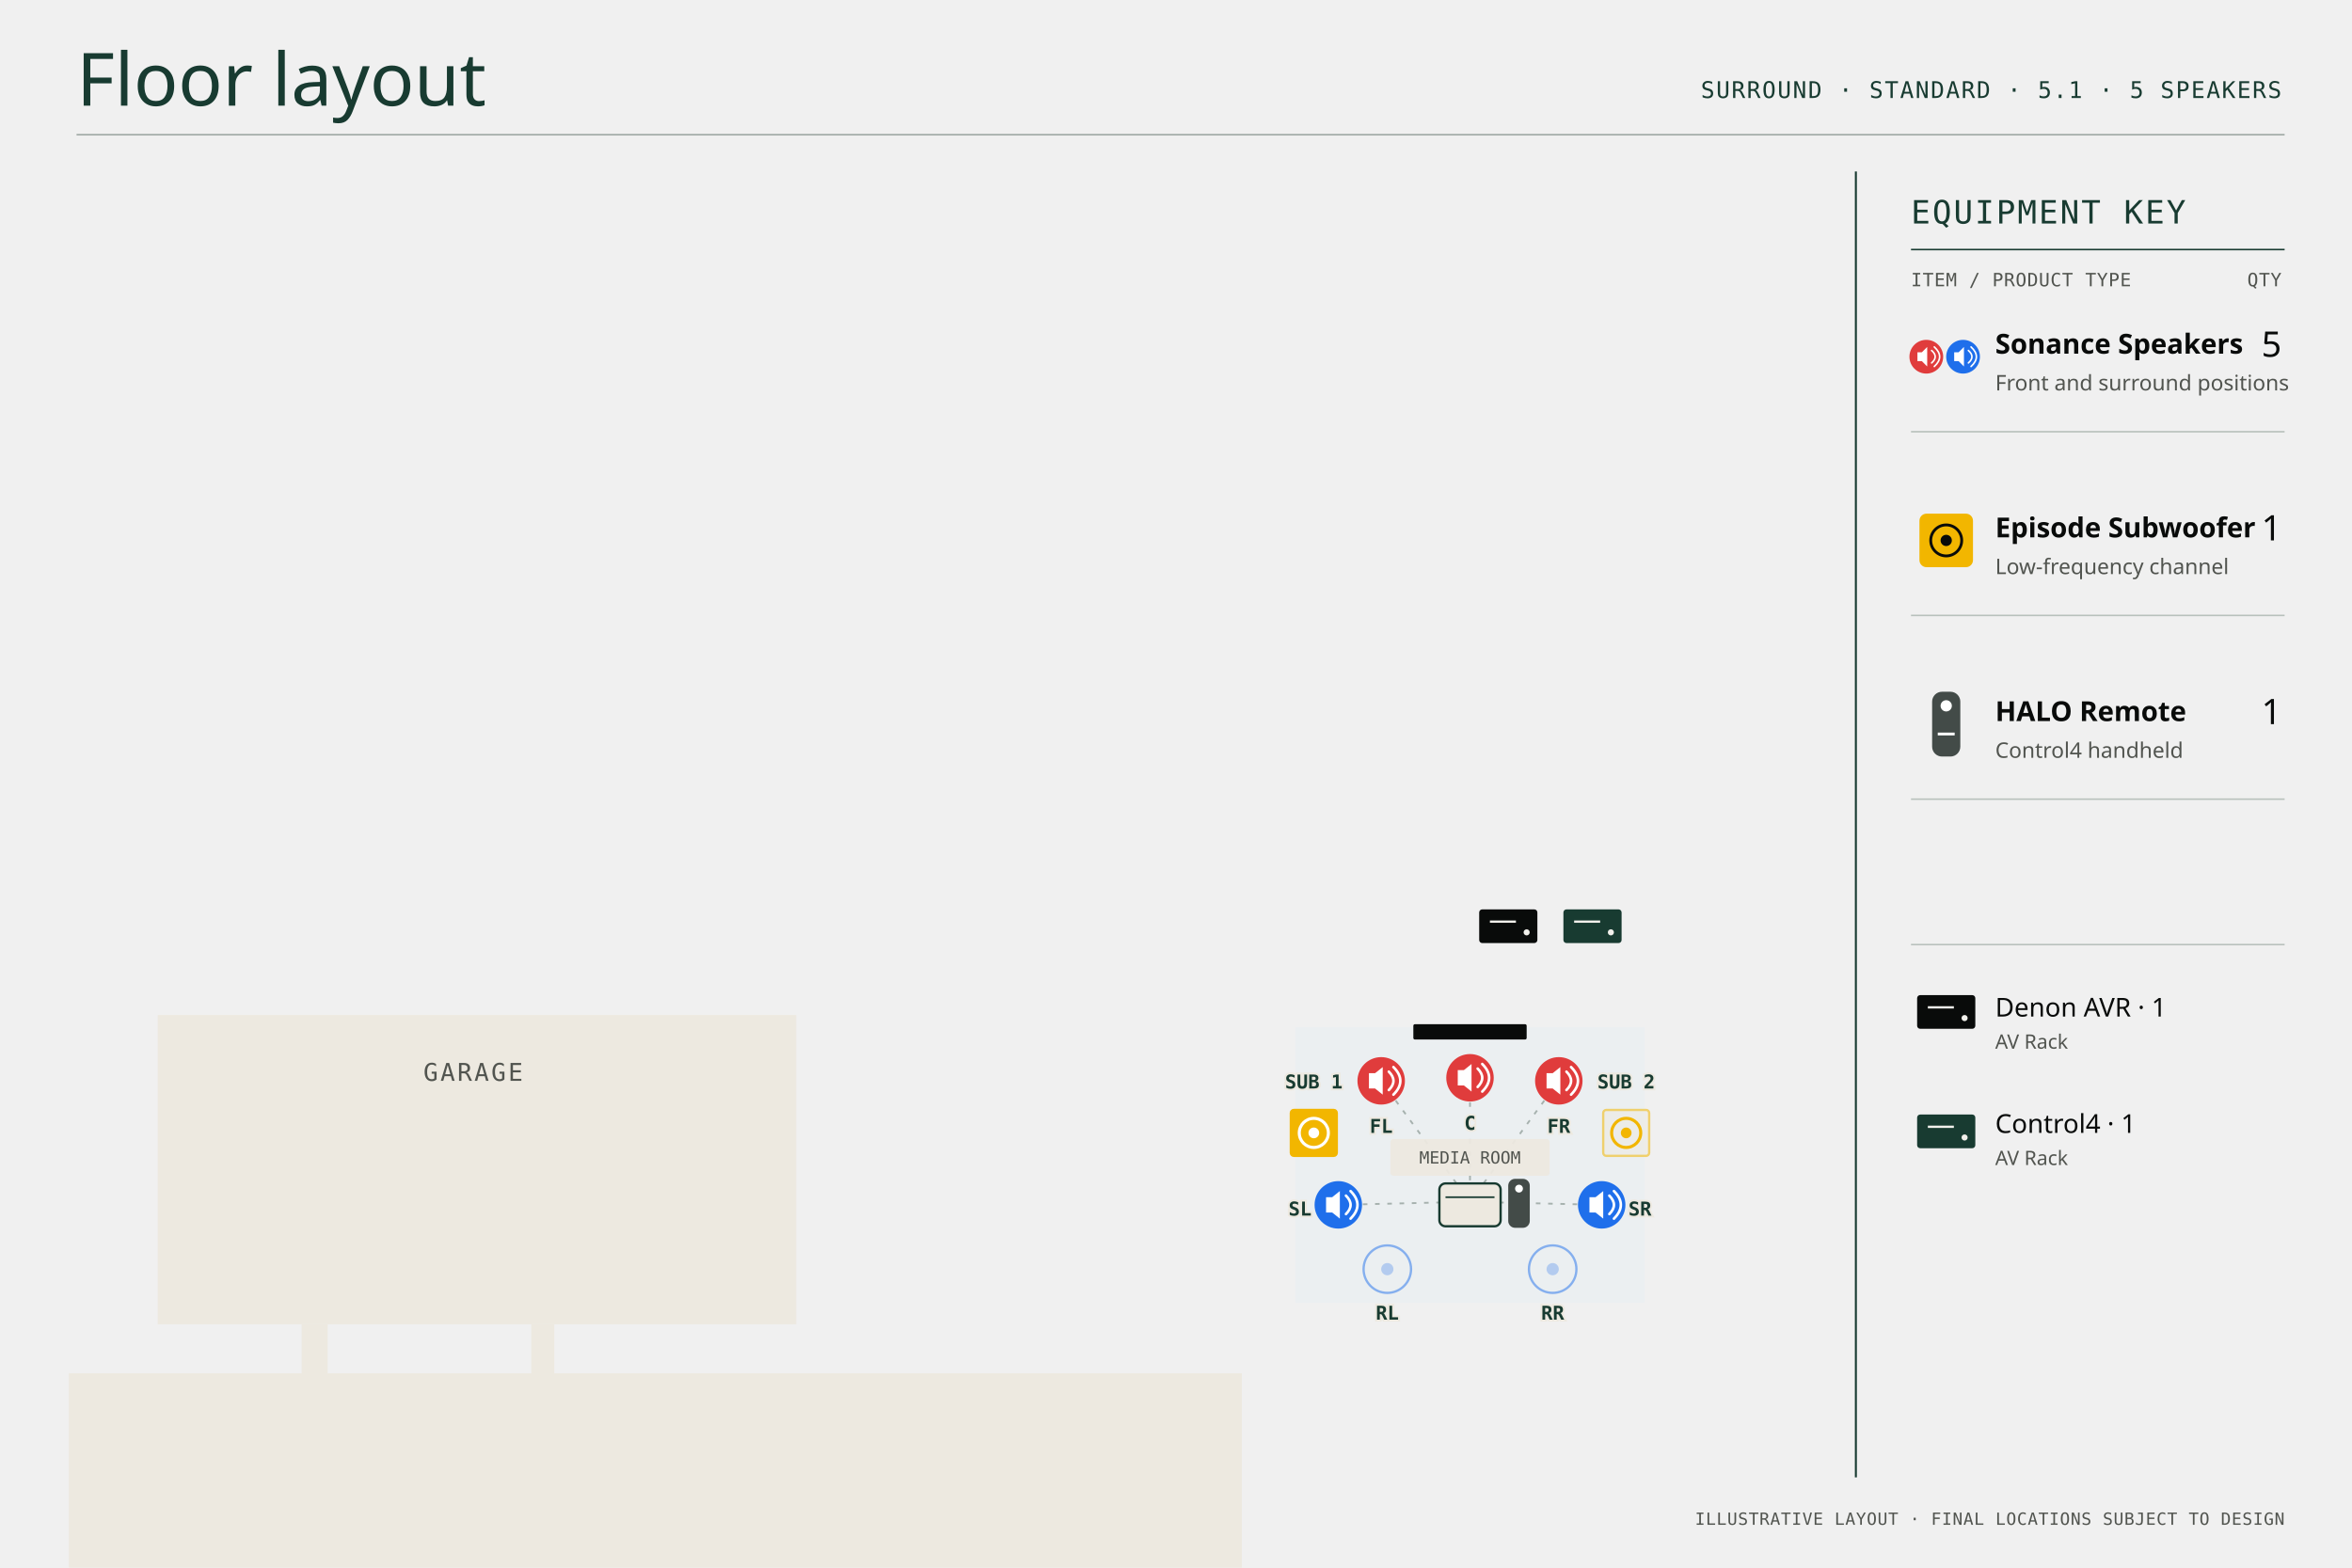
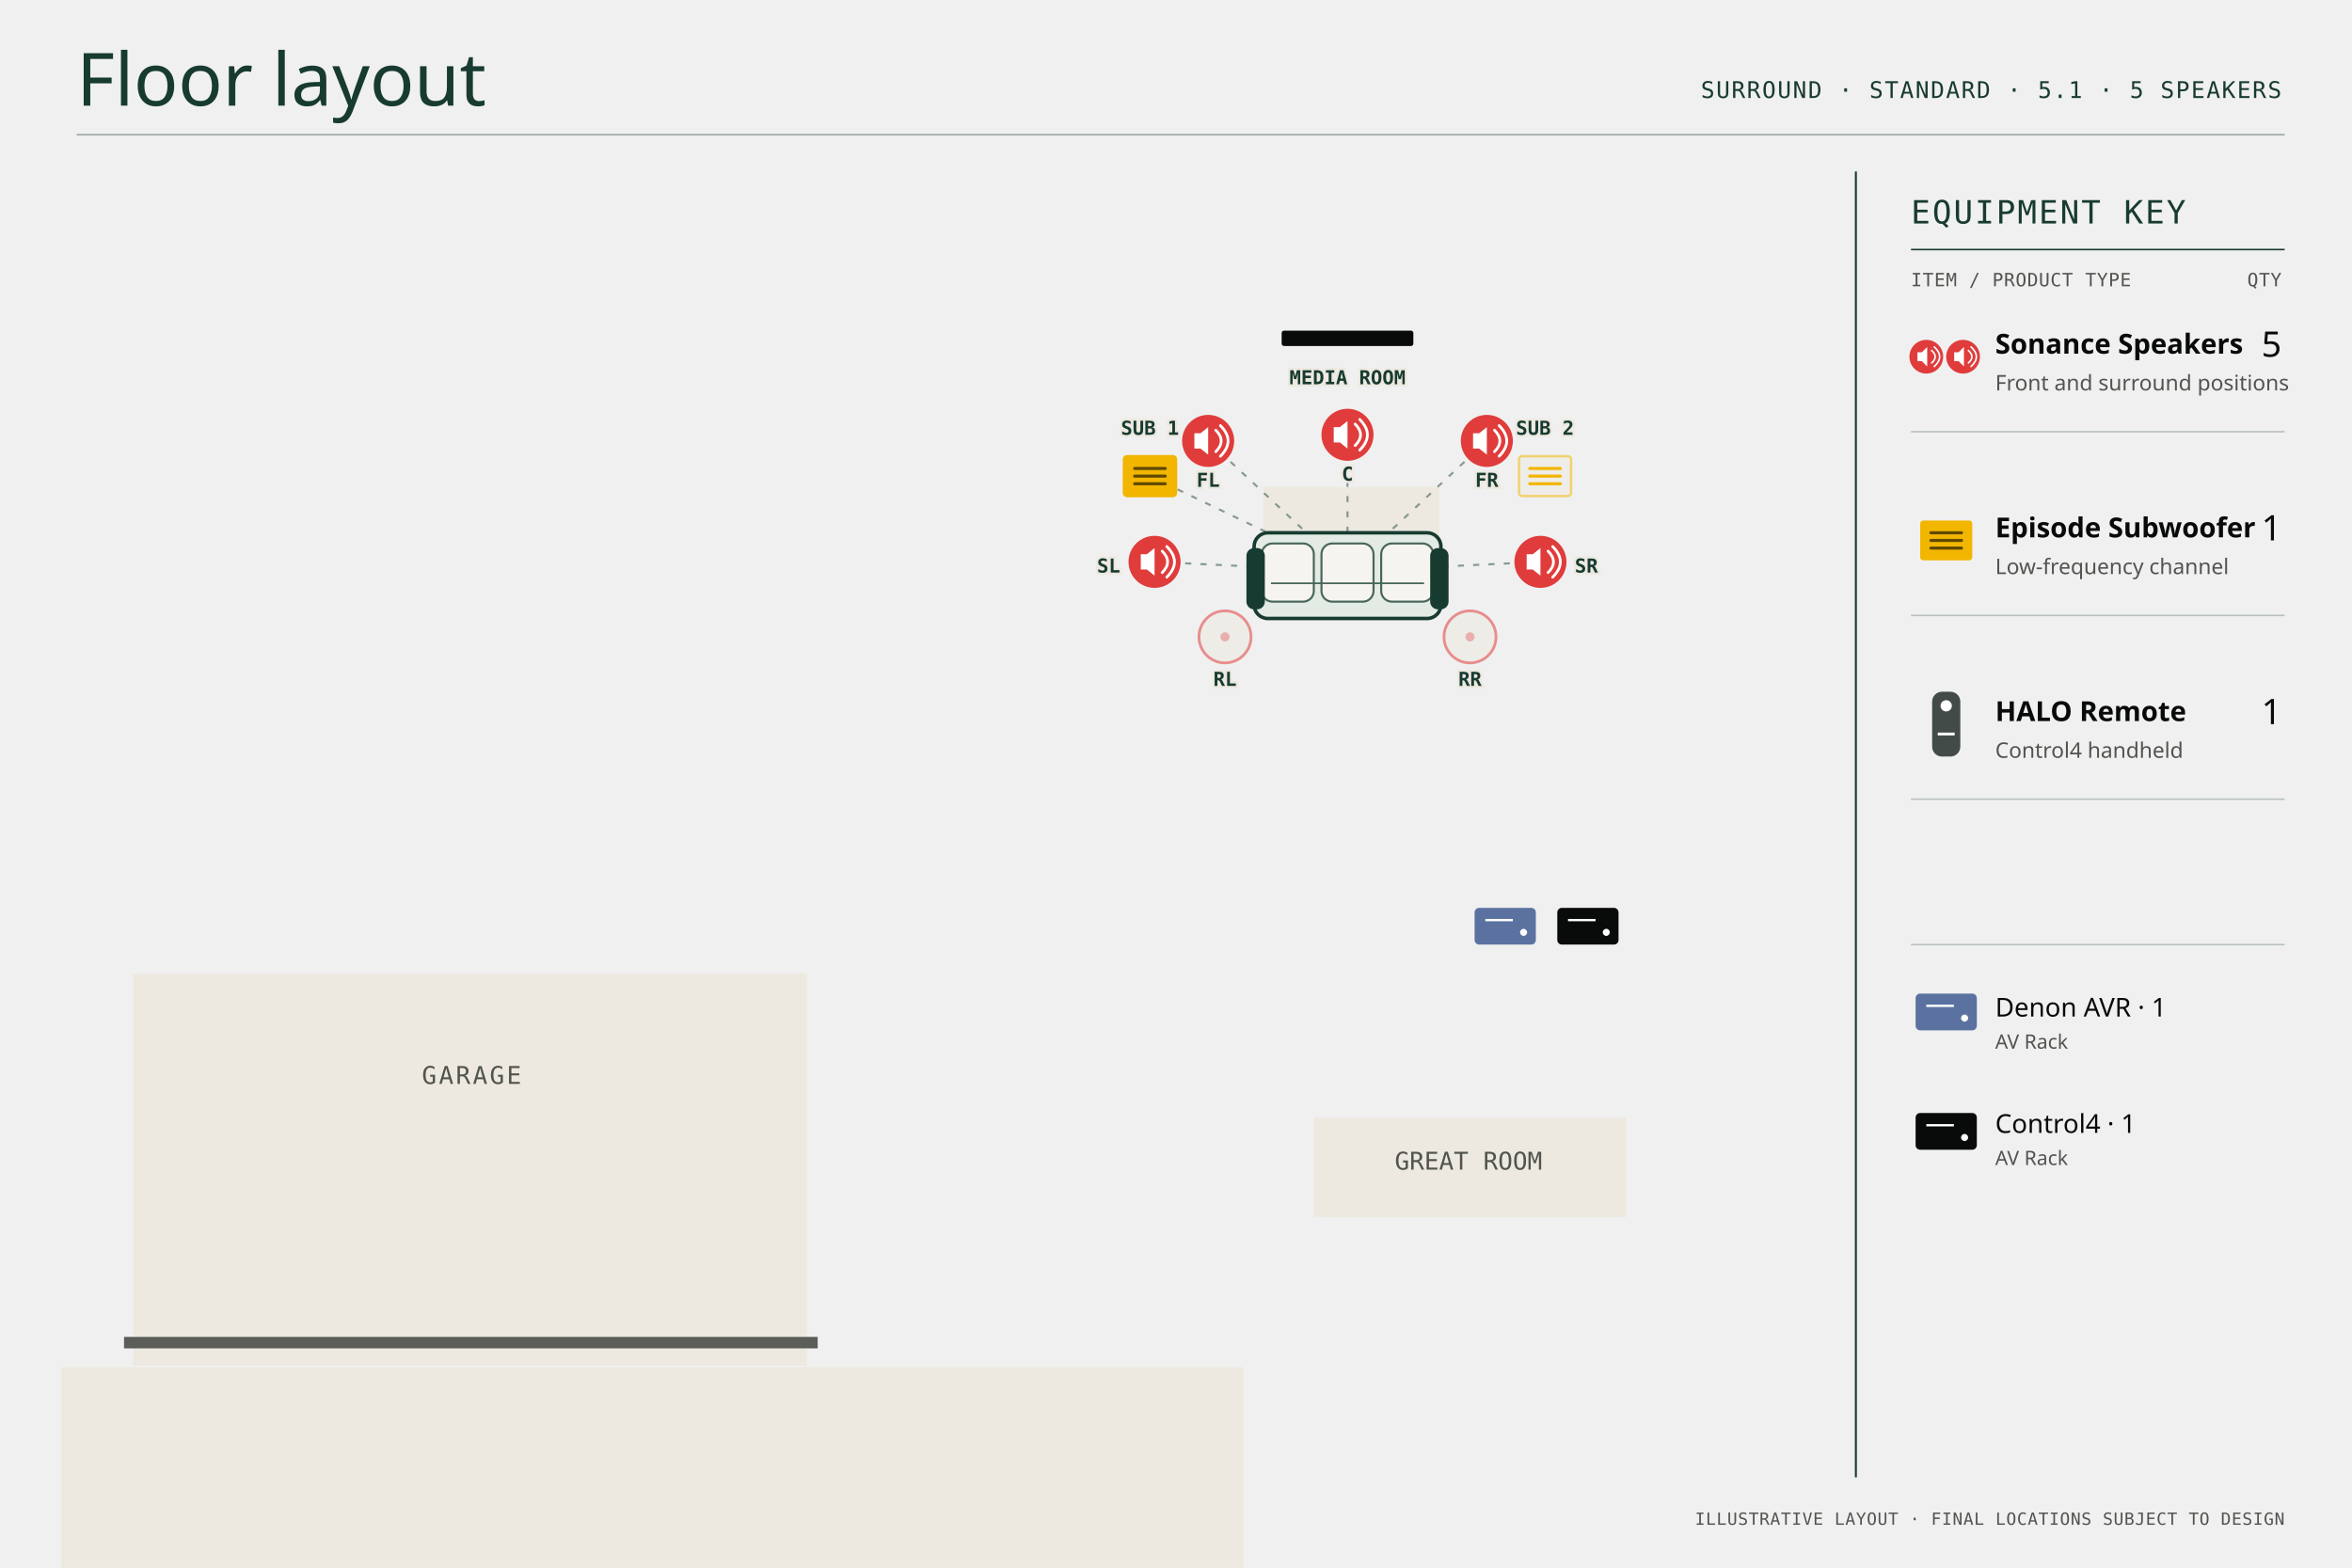
<svg xmlns="http://www.w3.org/2000/svg" viewBox="0 0 1536 1024" width="1536" height="1024" role="img" aria-label="Surround Standard floor layout and equipment key">
  <text x="50" y="69" fill="#183B31" font-family="Schibsted Grotesk,sans-serif" font-size="48">Floor layout</text>
  <text x="1490" y="64" fill="#183B31" font-family="IBM Plex Mono,monospace" font-size="15" letter-spacing=".065em" text-anchor="end">SURROUND · STANDARD · 5.1 · 5 SPEAKERS</text>
  <line x1="50" y1="88" x2="1492" y2="88" stroke="#9DA7A3" stroke-width="1" />
-   <g data-pradera-architectural-cleanup="garage">
-     <rect x="103" y="663" width="417" height="202" fill="#EDE9E0" />
-     <rect x="197" y="865" width="17" height="32" fill="#EDE9E0" />
-     <rect x="347" y="865" width="15" height="32" fill="#EDE9E0" />
-     <rect x="45" y="897" width="766" height="127" fill="#EDE9E0" />
-     <text x="309" y="706" font-family="IBM Plex Mono,monospace" font-size="16" font-weight="500" letter-spacing=".09em" fill="#51544F" text-anchor="middle">GARAGE</text>
+   <g data-pradera-architectural-cleanup="garage" aria-label="Open garage architectural reference">
+     <rect x="87" y="636" width="440" height="256" fill="#EDE9E0" />
+     <rect x="40" y="893" width="772" height="131" fill="#EDE9E0" />
+     <line x1="81" y1="877" x2="534" y2="877" stroke="#5B5D58" stroke-width="7.5" />
+     <text x="308" y="708" fill="#51544F" text-anchor="middle" font-family="IBM Plex Mono,monospace" font-size="16" font-weight="500" letter-spacing=".09em">GARAGE</text>
  </g>
-   <rect x="846" y="671" width="228" height="180" fill="#BFE9FC" fill-opacity=".10" />
-   <rect x="923" y="669" width="74" height="10" fill="#090B0A" rx="1" />
-   <g stroke="#52685F" stroke-width="1.2" stroke-dasharray="3 5" stroke-opacity=".45" aria-hidden="true">
-     <line x1="902" y1="706" x2="960" y2="785" />
-     <line x1="960" y1="704" x2="960" y2="785" />
-     <line x1="1018" y1="706" x2="960" y2="785" />
-     <line x1="874" y1="787" x2="960" y2="785" />
-     <line x1="1046" y1="787" x2="960" y2="785" />
+   <g data-surround-large-room="true">
+     <rect x="825" y="318" width="115" height="34" fill="#EDE9E0" />
+     <rect x="858" y="730" width="204" height="65" fill="#EDE9E0" />
+     <text x="959" y="764" fill="#51544F" text-anchor="middle" font-family="IBM Plex Mono,monospace" font-size="16" font-weight="500">GREAT ROOM</text>
+     <rect x="837" y="216" width="86" height="10" rx="1.5" fill="#090B0A" />
+     <text x="880" y="251" font-family="IBM Plex Mono,monospace" font-size="12.6" font-weight="600" fill="#183B31" stroke="#EDE9E0" stroke-width="3" paint-order="stroke" text-anchor="middle">MEDIA ROOM</text>
+     <g stroke="#557267" stroke-width="1.35" stroke-dasharray="4 6" stroke-opacity=".68" fill="none" aria-hidden="true">
+       <line x1="789" y1="288" x2="880" y2="373" />
+       <line x1="880" y1="284" x2="880" y2="373" />
+       <line x1="971" y1="288" x2="880" y2="373" />
+       <line x1="754" y1="367" x2="880" y2="373" />
+       <line x1="1006" y1="367" x2="880" y2="373" />
+       <line x1="751" y1="311" x2="880" y2="373" />
+     </g>
+     <g transform="translate(789,288)" data-active="true">
+       <circle r="17" fill="#E03C3C" />
+       <path d="M-9 -5h4l5 -4v18l-5 -4h-4z" fill="#FFF" />
+       <path d="M5 -7q7 7 0 14M8 -10q10 10 0 20" stroke="#FFF" fill="none" stroke-width="1.8" stroke-linecap="round" />
+     </g>
+     <g transform="translate(880,284)" data-active="true">
+       <circle r="17" fill="#E03C3C" />
+       <path d="M-9 -5h4l5 -4v18l-5 -4h-4z" fill="#FFF" />
+       <path d="M5 -7q7 7 0 14M8 -10q10 10 0 20" stroke="#FFF" fill="none" stroke-width="1.8" stroke-linecap="round" />
+     </g>
+     <g transform="translate(971,288)" data-active="true">
+       <circle r="17" fill="#E03C3C" />
+       <path d="M-9 -5h4l5 -4v18l-5 -4h-4z" fill="#FFF" />
+       <path d="M5 -7q7 7 0 14M8 -10q10 10 0 20" stroke="#FFF" fill="none" stroke-width="1.8" stroke-linecap="round" />
+     </g>
+     <g transform="translate(754,367)" data-active="true">
+       <circle r="17" fill="#E03C3C" />
+       <path d="M-9 -5h4l5 -4v18l-5 -4h-4z" fill="#FFF" />
+       <path d="M5 -7q7 7 0 14M8 -10q10 10 0 20" stroke="#FFF" fill="none" stroke-width="1.8" stroke-linecap="round" />
+     </g>
+     <g transform="translate(1006,367)" data-active="true">
+       <circle r="17" fill="#E03C3C" />
+       <path d="M-9 -5h4l5 -4v18l-5 -4h-4z" fill="#FFF" />
+       <path d="M5 -7q7 7 0 14M8 -10q10 10 0 20" stroke="#FFF" fill="none" stroke-width="1.8" stroke-linecap="round" />
+     </g>
+     <g transform="translate(800,416)" data-active="false">
+       <circle r="17" fill="#EDE9E0" stroke="#E03C3C" stroke-width="1.8" opacity=".55" />
+       <circle r="3" fill="#E03C3C" opacity=".34" />
+     </g>
+     <g transform="translate(960,416)" data-active="false">
+       <circle r="17" fill="#EDE9E0" stroke="#E03C3C" stroke-width="1.8" opacity=".55" />
+       <circle r="3" fill="#E03C3C" opacity=".34" />
+     </g>
+     <g transform="translate(751,311)" data-sub-active="true">
+       <rect x="-17" y="-13" width="34" height="26" rx="2" fill="#F2B600" stroke="#F2B600" stroke-width="1.6" />
+       <path d="M-10 -5H10M-10 0H10M-10 5H10" stroke="#604900" stroke-width="2" stroke-linecap="round" />
+     </g>
+     <g transform="translate(1009,311)" data-sub-active="false">
+       <rect x="-17" y="-13" width="34" height="26" rx="2" fill="#EDE9E0" stroke="#F2B600" stroke-width="1.6" opacity=".52" />
+       <path d="M-10 -5H10M-10 0H10M-10 5H10" stroke="#F2B600" stroke-width="2" stroke-linecap="round" />
+     </g>
+     <text x="789" y="318" font-family="IBM Plex Mono,monospace" font-size="12.6" font-weight="600" fill="#183B31" stroke="#EDE9E0" stroke-width="3" paint-order="stroke" text-anchor="middle">FL</text>
+     <text x="880" y="314" font-family="IBM Plex Mono,monospace" font-size="12.6" font-weight="600" fill="#183B31" stroke="#EDE9E0" stroke-width="3" paint-order="stroke" text-anchor="middle">C</text>
+     <text x="971" y="318" font-family="IBM Plex Mono,monospace" font-size="12.6" font-weight="600" fill="#183B31" stroke="#EDE9E0" stroke-width="3" paint-order="stroke" text-anchor="middle">FR</text>
+     <text x="724" y="374" font-family="IBM Plex Mono,monospace" font-size="12.6" font-weight="600" fill="#183B31" stroke="#EDE9E0" stroke-width="3" paint-order="stroke" text-anchor="middle">SL</text>
+     <text x="1036" y="374" font-family="IBM Plex Mono,monospace" font-size="12.6" font-weight="600" fill="#183B31" stroke="#EDE9E0" stroke-width="3" paint-order="stroke" text-anchor="middle">SR</text>
+     <text x="800" y="448" font-family="IBM Plex Mono,monospace" font-size="12.6" font-weight="600" fill="#183B31" stroke="#EDE9E0" stroke-width="3" paint-order="stroke" text-anchor="middle">RL</text>
+     <text x="960" y="448" font-family="IBM Plex Mono,monospace" font-size="12.6" font-weight="600" fill="#183B31" stroke="#EDE9E0" stroke-width="3" paint-order="stroke" text-anchor="middle">RR</text>
+     <text x="751" y="284" font-family="IBM Plex Mono,monospace" font-size="12.6" font-weight="600" fill="#183B31" stroke="#EDE9E0" stroke-width="3" paint-order="stroke" text-anchor="middle">SUB 1</text>
+     <text x="1009" y="284" font-family="IBM Plex Mono,monospace" font-size="12.6" font-weight="600" fill="#183B31" stroke="#EDE9E0" stroke-width="3" paint-order="stroke" text-anchor="middle">SUB 2</text>
+     <g data-listening-position="880,373" aria-label="Centered three-seat theater sofa" transform="translate(880,373)">
+       <rect x="-61" y="-25" width="122" height="56" rx="9" fill="#E3EBE4" stroke="#183B31" stroke-width="2.3" />
+       <rect x="-56" y="-18" width="34" height="38" rx="7" fill="#F6F4EE" stroke="#48665A" stroke-width="1.35" />
+       <rect x="-17" y="-18" width="34" height="38" rx="7" fill="#F6F4EE" stroke="#48665A" stroke-width="1.35" />
+       <rect x="22" y="-18" width="34" height="38" rx="7" fill="#F6F4EE" stroke="#48665A" stroke-width="1.35" />
+       <rect x="-66" y="-15" width="12" height="40" rx="5" fill="#183B31" />
+       <rect x="54" y="-15" width="12" height="40" rx="5" fill="#183B31" />
+       <path d="M-50 8H50" stroke="#48665A" stroke-width="1.1" />
+     </g>
  </g>
-   <g transform="translate(902,706)" data-active="true">
-     <circle r="15.5" fill="#E03C3C" />
-     <path d="M-8 -5h4l5 -4v18l-5 -4h-4z" fill="white" />
-     <path d="M5 -6q6 6 0 12M8 -9q9 9 0 18" stroke="white" stroke-width="1.7" fill="none" stroke-linecap="round" />
+   <g transform="translate(983,605)" aria-label="receiver in mechanical room">
+     <rect x="-20" y="-12" width="40" height="24" rx="3" fill="#5B72A1" />
+     <path d="M-13 -4H5" stroke="#FFF" stroke-width="1.5" />
+     <circle cx="12" cy="4" r="2.3" fill="#FFF" />
  </g>
-   <g transform="translate(960,704)" data-active="true">
-     <circle r="15.5" fill="#E03C3C" />
-     <path d="M-8 -5h4l5 -4v18l-5 -4h-4z" fill="white" />
-     <path d="M5 -6q6 6 0 12M8 -9q9 9 0 18" stroke="white" stroke-width="1.7" fill="none" stroke-linecap="round" />
-   </g>
-   <g transform="translate(1018,706)" data-active="true">
-     <circle r="15.5" fill="#E03C3C" />
-     <path d="M-8 -5h4l5 -4v18l-5 -4h-4z" fill="white" />
-     <path d="M5 -6q6 6 0 12M8 -9q9 9 0 18" stroke="white" stroke-width="1.7" fill="none" stroke-linecap="round" />
-   </g>
-   <g transform="translate(874,787)" data-active="true">
-     <circle r="15.5" fill="#1F6FEB" />
-     <path d="M-8 -5h4l5 -4v18l-5 -4h-4z" fill="white" />
-     <path d="M5 -6q6 6 0 12M8 -9q9 9 0 18" stroke="white" stroke-width="1.7" fill="none" stroke-linecap="round" />
-   </g>
-   <g transform="translate(1046,787)" data-active="true">
-     <circle r="15.5" fill="#1F6FEB" />
-     <path d="M-8 -5h4l5 -4v18l-5 -4h-4z" fill="white" />
-     <path d="M5 -6q6 6 0 12M8 -9q9 9 0 18" stroke="white" stroke-width="1.7" fill="none" stroke-linecap="round" />
-   </g>
-   <g transform="translate(906,829)" data-active="false">
-     <circle r="15.5" fill="none" stroke="#1F6FEB" stroke-width="1.5" opacity=".5" />
-     <circle r="4" fill="#1F6FEB" opacity=".28" />
-   </g>
-   <g transform="translate(1014,829)" data-active="false">
-     <circle r="15.5" fill="none" stroke="#1F6FEB" stroke-width="1.5" opacity=".5" />
-     <circle r="4" fill="#1F6FEB" opacity=".28" />
-   </g>
-   <g transform="translate(858,740)" data-sub-active="true">
-     <rect x="-15" y="-15" width="30" height="30" rx="2" fill="#F2B600" stroke="#F2B600" stroke-width="1.5" />
-     <circle r="9.5" fill="none" stroke="white" stroke-width="2" />
-     <circle r="3.5" fill="white" />
-   </g>
-   <g transform="translate(1062,740)" data-sub-active="false">
-     <rect x="-15" y="-15" width="30" height="30" rx="2" fill="#EDE9E0" stroke="#F2B600" stroke-width="1.5" opacity=".55" />
-     <circle r="9.5" fill="none" stroke="#F2B600" stroke-width="2" />
-     <circle r="3.5" fill="#F2B600" />
-   </g>
-   <text x="902" y="740" fill="#183B31" stroke="#EDE9E0" stroke-width="2.5" paint-order="stroke" text-anchor="middle" font-family="IBM Plex Mono,monospace" font-size="12.5" font-weight="600">FL</text>
-   <text x="960" y="738" fill="#183B31" stroke="#EDE9E0" stroke-width="2.5" paint-order="stroke" text-anchor="middle" font-family="IBM Plex Mono,monospace" font-size="12.5" font-weight="600">C</text>
-   <text x="1018" y="740" fill="#183B31" stroke="#EDE9E0" stroke-width="2.5" paint-order="stroke" text-anchor="middle" font-family="IBM Plex Mono,monospace" font-size="12.5" font-weight="600">FR</text>
-   <text x="849" y="794" fill="#183B31" stroke="#EDE9E0" stroke-width="2.5" paint-order="stroke" text-anchor="middle" font-family="IBM Plex Mono,monospace" font-size="12.5" font-weight="600">SL</text>
-   <text x="1071" y="794" fill="#183B31" stroke="#EDE9E0" stroke-width="2.5" paint-order="stroke" text-anchor="middle" font-family="IBM Plex Mono,monospace" font-size="12.5" font-weight="600">SR</text>
-   <text x="906" y="862" fill="#183B31" stroke="#EDE9E0" stroke-width="2.5" paint-order="stroke" text-anchor="middle" font-family="IBM Plex Mono,monospace" font-size="12.5" font-weight="600">RL</text>
-   <text x="1014" y="862" fill="#183B31" stroke="#EDE9E0" stroke-width="2.5" paint-order="stroke" text-anchor="middle" font-family="IBM Plex Mono,monospace" font-size="12.5" font-weight="600">RR</text>
-   <text x="858" y="711" fill="#183B31" stroke="#EDE9E0" stroke-width="2.5" paint-order="stroke" text-anchor="middle" font-family="IBM Plex Mono,monospace" font-size="12.5" font-weight="600">SUB 1</text>
-   <text x="1062" y="711" fill="#183B31" stroke="#EDE9E0" stroke-width="2.5" paint-order="stroke" text-anchor="middle" font-family="IBM Plex Mono,monospace" font-size="12.5" font-weight="600">SUB 2</text>
-   <rect x="908" y="744" width="104" height="24" rx="2" fill="#EDE9E0" fill-opacity=".94" />
-   <text x="960" y="760" text-anchor="middle" font-family="IBM Plex Mono,monospace" font-size="11" fill="#51544F">MEDIA ROOM</text>
-   <g aria-label="center listening position">
-     <rect x="940" y="773" width="40" height="28" rx="4" fill="#EDE9E0" stroke="#183B31" stroke-width="1.5" />
-     <line x1="944" y1="782" x2="976" y2="782" stroke="#183B31" stroke-width="1.1" />
-   </g>
-   <g transform="translate(992,786) scale(.64)" aria-label="HALO remote">
-     <rect x="-11" y="-25" width="22" height="50" rx="7" fill="#434B48" />
-     <circle cy="-15" r="4" fill="white" />
-   </g>
-   <g transform="translate(985,605)" aria-label="receiver in mechanical room">
-     <rect x="-19" y="-11" width="38" height="22" rx="2" fill="#090B0A" />
-     <path d="M-12 -3H5" stroke="#F1F0EB" stroke-width="1.5" />
-     <circle cx="12" cy="4" r="2" fill="#F1F0EB" />
-   </g>
-   <g transform="translate(1040,605)" aria-label="controller in mechanical room">
-     <rect x="-19" y="-11" width="38" height="22" rx="2" fill="#183B31" />
-     <path d="M-12 -3H5" stroke="#F1F0EB" stroke-width="1.5" />
-     <circle cx="12" cy="4" r="2" fill="#F1F0EB" />
+   <g transform="translate(1037,605)" aria-label="controller in mechanical room">
+     <rect x="-20" y="-12" width="40" height="24" rx="3" fill="#090B0A" />
+     <path d="M-13 -4H5" stroke="#FFF" stroke-width="1.5" />
+     <circle cx="12" cy="4" r="2.3" fill="#FFF" />
  </g>
  <line x1="1212" y1="112" x2="1212" y2="965" stroke="#183B31" stroke-width="1.3" />
  <text x="1248" y="146" fill="#183B31" font-family="IBM Plex Mono,monospace" font-size="21" letter-spacing=".06em">EQUIPMENT KEY</text>
  <line x1="1248" y1="163" x2="1492" y2="163" stroke="#183B31" stroke-width="1" />
  <text x="1248" y="187" fill="#51544F" font-family="IBM Plex Mono,monospace" font-size="12" letter-spacing=".03em">ITEM / PRODUCT TYPE</text>
  <text x="1490" y="187" fill="#51544F" font-family="IBM Plex Mono,monospace" font-size="12" letter-spacing=".03em" text-anchor="end">QTY</text>
  <g transform="translate(1258,233) scale(.58)">
    <circle r="19" fill="#E03C3C" />
    <path d="M-10 -5h5l6 -6v22l-6 -6h-5z" fill="white" />
    <path d="M6 -7q8 7 0 14M9 -11q12 11 0 22" fill="none" stroke="white" stroke-width="1.8" stroke-linecap="round" />
  </g>
  <g transform="translate(1282,233) scale(.58)">
-     <circle r="19" fill="#1F6FEB" />
+     <circle r="19" fill="#E03C3C" />
    <path d="M-10 -5h5l6 -6v22l-6 -6h-5z" fill="white" />
    <path d="M6 -7q8 7 0 14M9 -11q12 11 0 22" fill="none" stroke="white" stroke-width="1.8" stroke-linecap="round" />
  </g>
  <text x="1303" y="231" fill="#090B0A" font-family="Instrument Sans,sans-serif" font-size="18" font-weight="600">Sonance Speakers</text>
  <text x="1303" y="255" fill="#51544F" font-family="Instrument Sans,sans-serif" font-size="14">Front and surround positions</text>
  <text x="1490" y="233" fill="#090B0A" font-family="Instrument Sans,sans-serif" font-size="23" text-anchor="end">5</text>
  <line x1="1248" y1="282" x2="1492" y2="282" stroke="#B8C1BC" stroke-width="1" />
-   <g transform="translate(1271,353) scale(0.92)">
-     <rect x="-19" y="-19" width="38" height="38" rx="5" fill="#F2B600" />
-     <circle r="11" fill="none" stroke="#090B0A" stroke-width="2" />
-     <circle r="4" fill="#090B0A" />
+   <g transform="translate(1271,353)" aria-label="Episode subwoofer">
+     <rect x="-17" y="-13" width="34" height="26" rx="2" fill="#F2B600" />
+     <path d="M-10 -5H10M-10 0H10M-10 5H10" stroke="#604900" stroke-width="2" stroke-linecap="round" />
  </g>
  <text x="1303" y="351" fill="#090B0A" font-family="Instrument Sans,sans-serif" font-size="18" font-weight="600">Episode Subwoofer</text>
  <text x="1303" y="375" fill="#51544F" font-family="Instrument Sans,sans-serif" font-size="14">Low-frequency channel</text>
  <text x="1490" y="353" fill="#090B0A" font-family="Instrument Sans,sans-serif" font-size="23" text-anchor="end">1</text>
  <line x1="1248" y1="402" x2="1492" y2="402" stroke="#B8C1BC" stroke-width="1" />
  <g transform="translate(1271,473) scale(0.92)">
    <rect x="-10" y="-23" width="20" height="46" rx="7" fill="#434B48" />
    <circle cy="-13" r="4" fill="white" />
    <path d="M-6 7h12" stroke="white" stroke-width="2" />
  </g>
  <text x="1303" y="471" fill="#090B0A" font-family="Instrument Sans,sans-serif" font-size="18" font-weight="600">HALO Remote</text>
  <text x="1303" y="495" fill="#51544F" font-family="Instrument Sans,sans-serif" font-size="14">Control4 handheld</text>
  <text x="1490" y="473" fill="#090B0A" font-family="Instrument Sans,sans-serif" font-size="23" text-anchor="end">1</text>
  <line x1="1248" y1="522" x2="1492" y2="522" stroke="#B8C1BC" stroke-width="1" />
  <line x1="1248" y1="617" x2="1492" y2="617" stroke="#B8C1BC" />
  <g transform="translate(1271,661)" aria-label="receiver in mechanical room">
-     <rect x="-19" y="-11" width="38" height="22" rx="2" fill="#090B0A" />
-     <path d="M-12 -3H5" stroke="#F1F0EB" stroke-width="1.5" />
-     <circle cx="12" cy="4" r="2" fill="#F1F0EB" />
+     <rect x="-20" y="-12" width="40" height="24" rx="3" fill="#5B72A1" />
+     <path d="M-13 -4H5" stroke="#FFF" stroke-width="1.5" />
+     <circle cx="12" cy="4" r="2.3" fill="#FFF" />
  </g>
  <text x="1303" y="664" fill="#090B0A" font-family="Instrument Sans,sans-serif" font-size="17">Denon AVR · 1</text>
  <text x="1303" y="685" fill="#51544F" font-family="Instrument Sans,sans-serif" font-size="13">AV Rack</text>
  <g transform="translate(1271,739)" aria-label="controller in mechanical room">
-     <rect x="-19" y="-11" width="38" height="22" rx="2" fill="#183B31" />
-     <path d="M-12 -3H5" stroke="#F1F0EB" stroke-width="1.5" />
-     <circle cx="12" cy="4" r="2" fill="#F1F0EB" />
+     <rect x="-20" y="-12" width="40" height="24" rx="3" fill="#090B0A" />
+     <path d="M-13 -4H5" stroke="#FFF" stroke-width="1.5" />
+     <circle cx="12" cy="4" r="2.3" fill="#FFF" />
  </g>
  <text x="1303" y="740" fill="#090B0A" font-family="Instrument Sans,sans-serif" font-size="17">Control4 · 1</text>
  <text x="1303" y="761" fill="#51544F" font-family="Instrument Sans,sans-serif" font-size="13">AV Rack</text>
  <text x="1492" y="996" fill="#51544F" font-family="IBM Plex Mono,monospace" font-size="11" letter-spacing=".035em" text-anchor="end">ILLUSTRATIVE LAYOUT · FINAL LOCATIONS SUBJECT TO DESIGN</text>
</svg>
